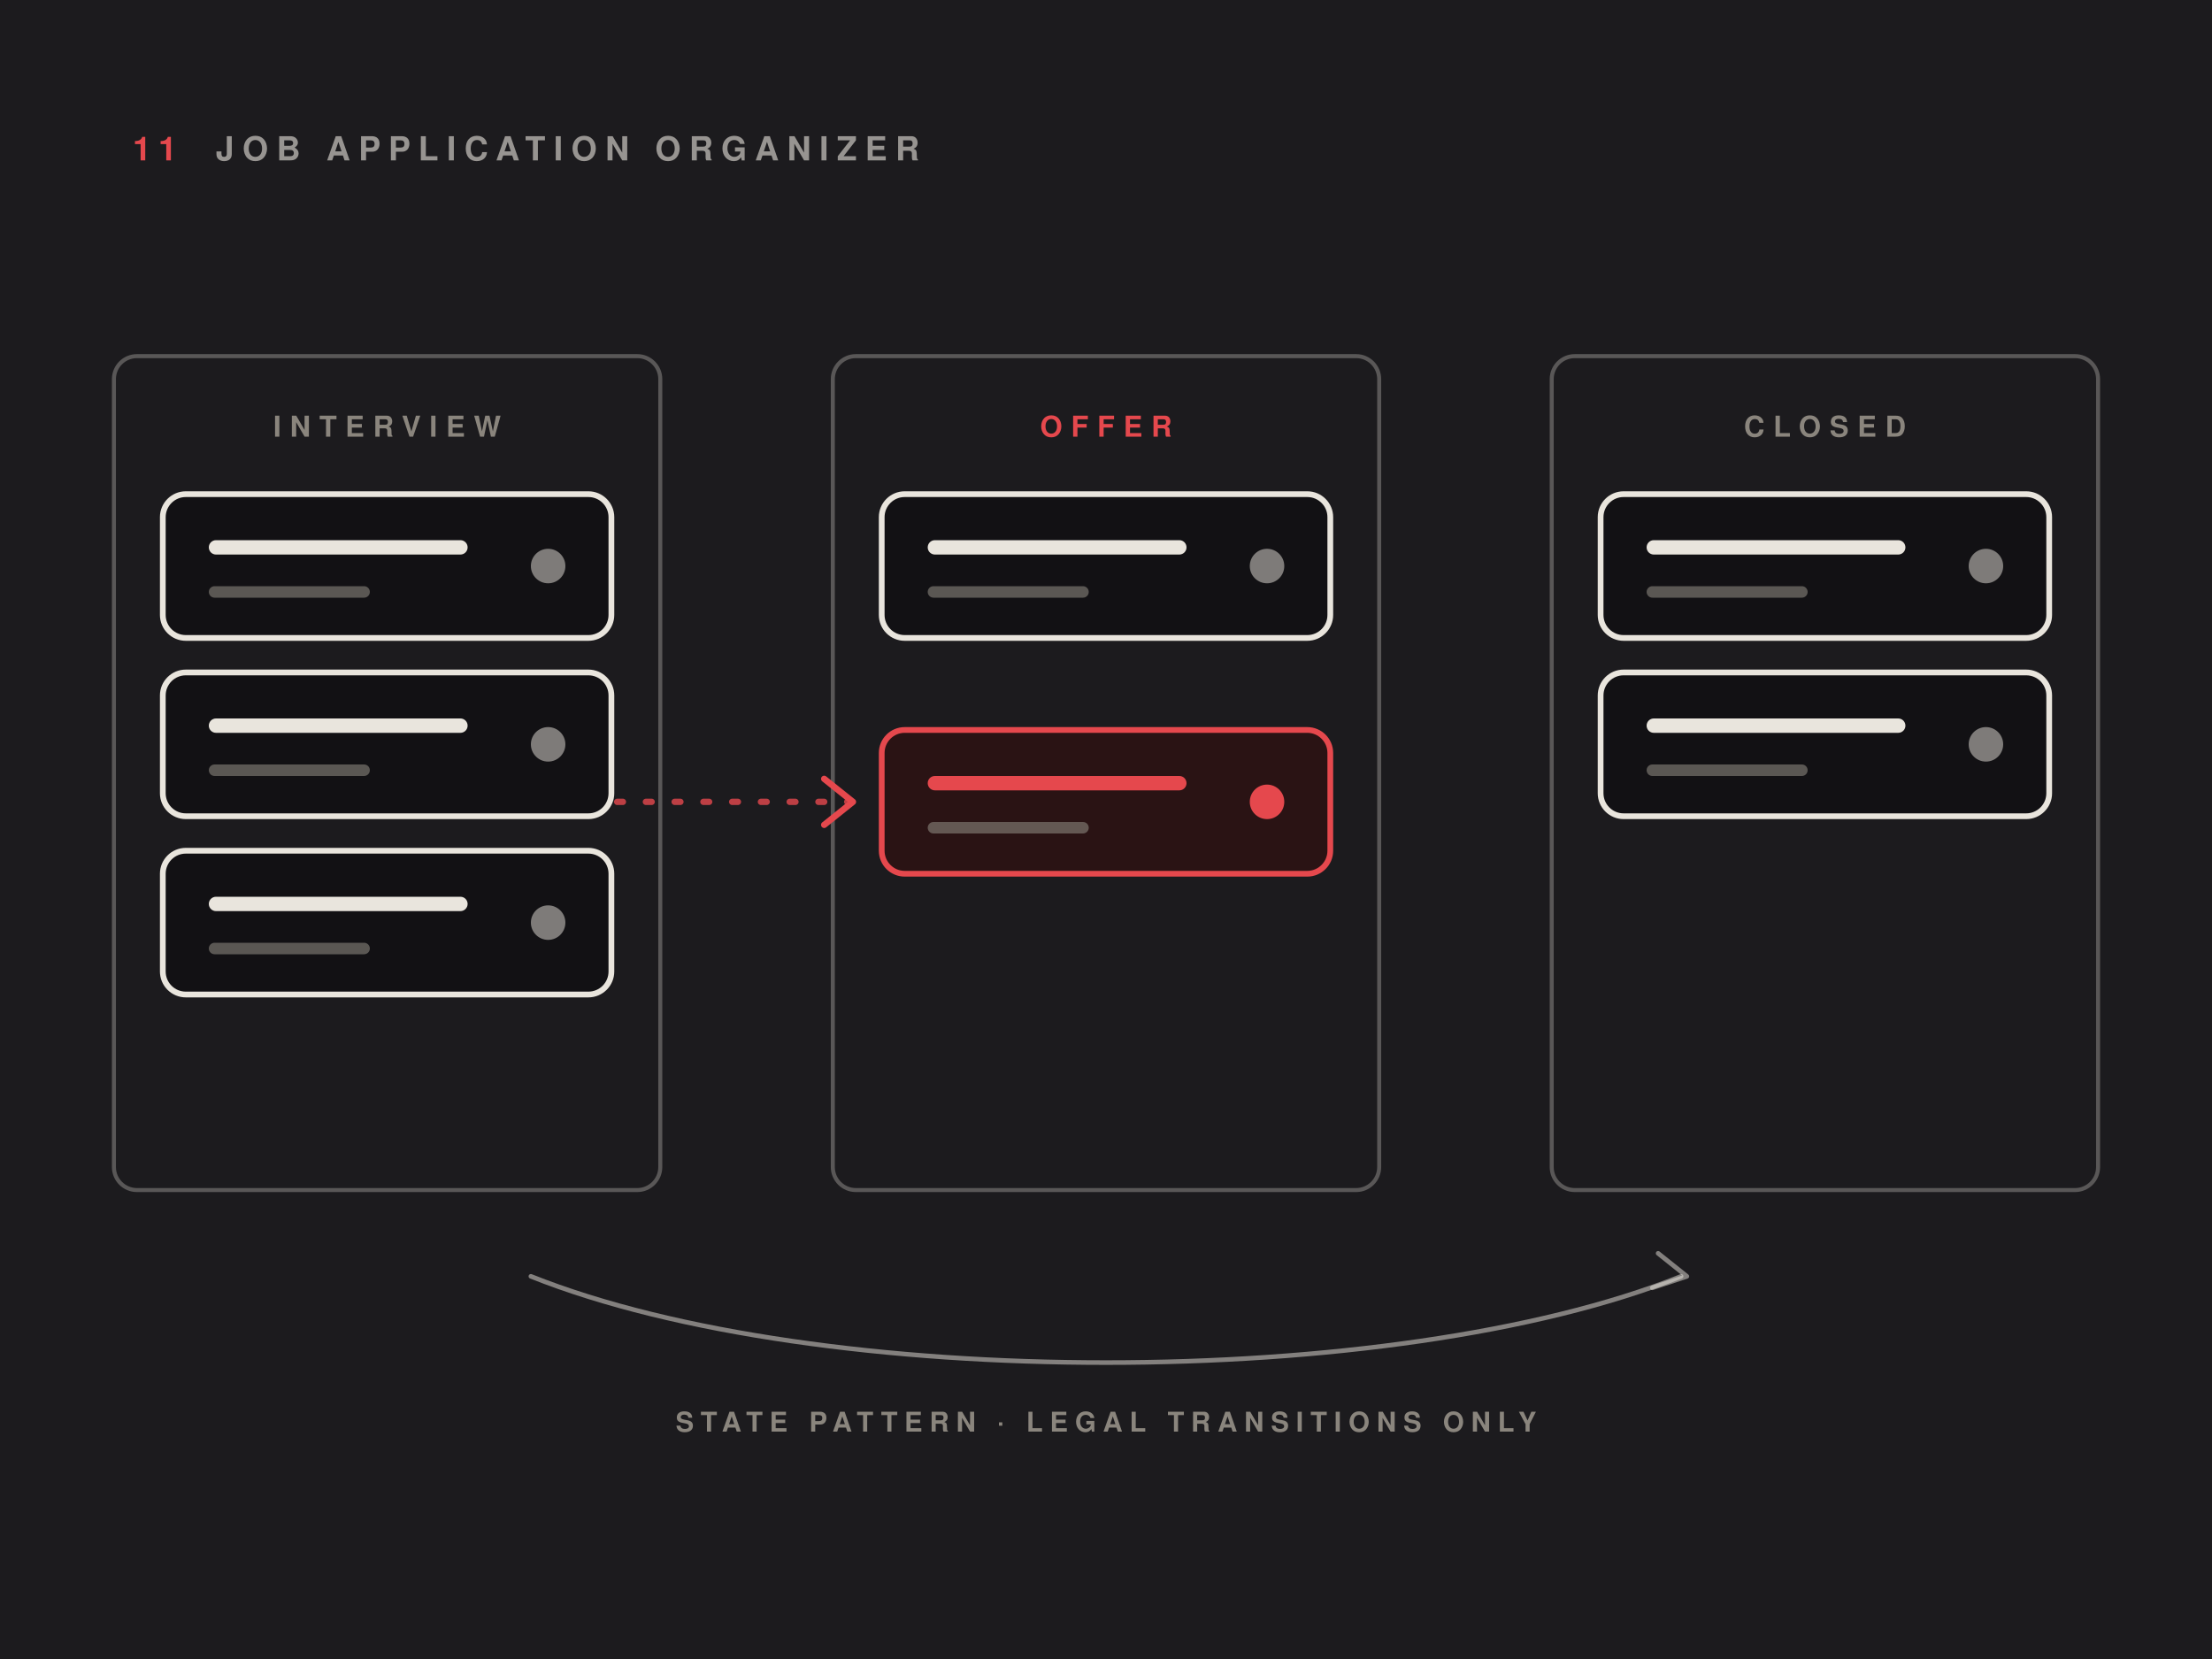
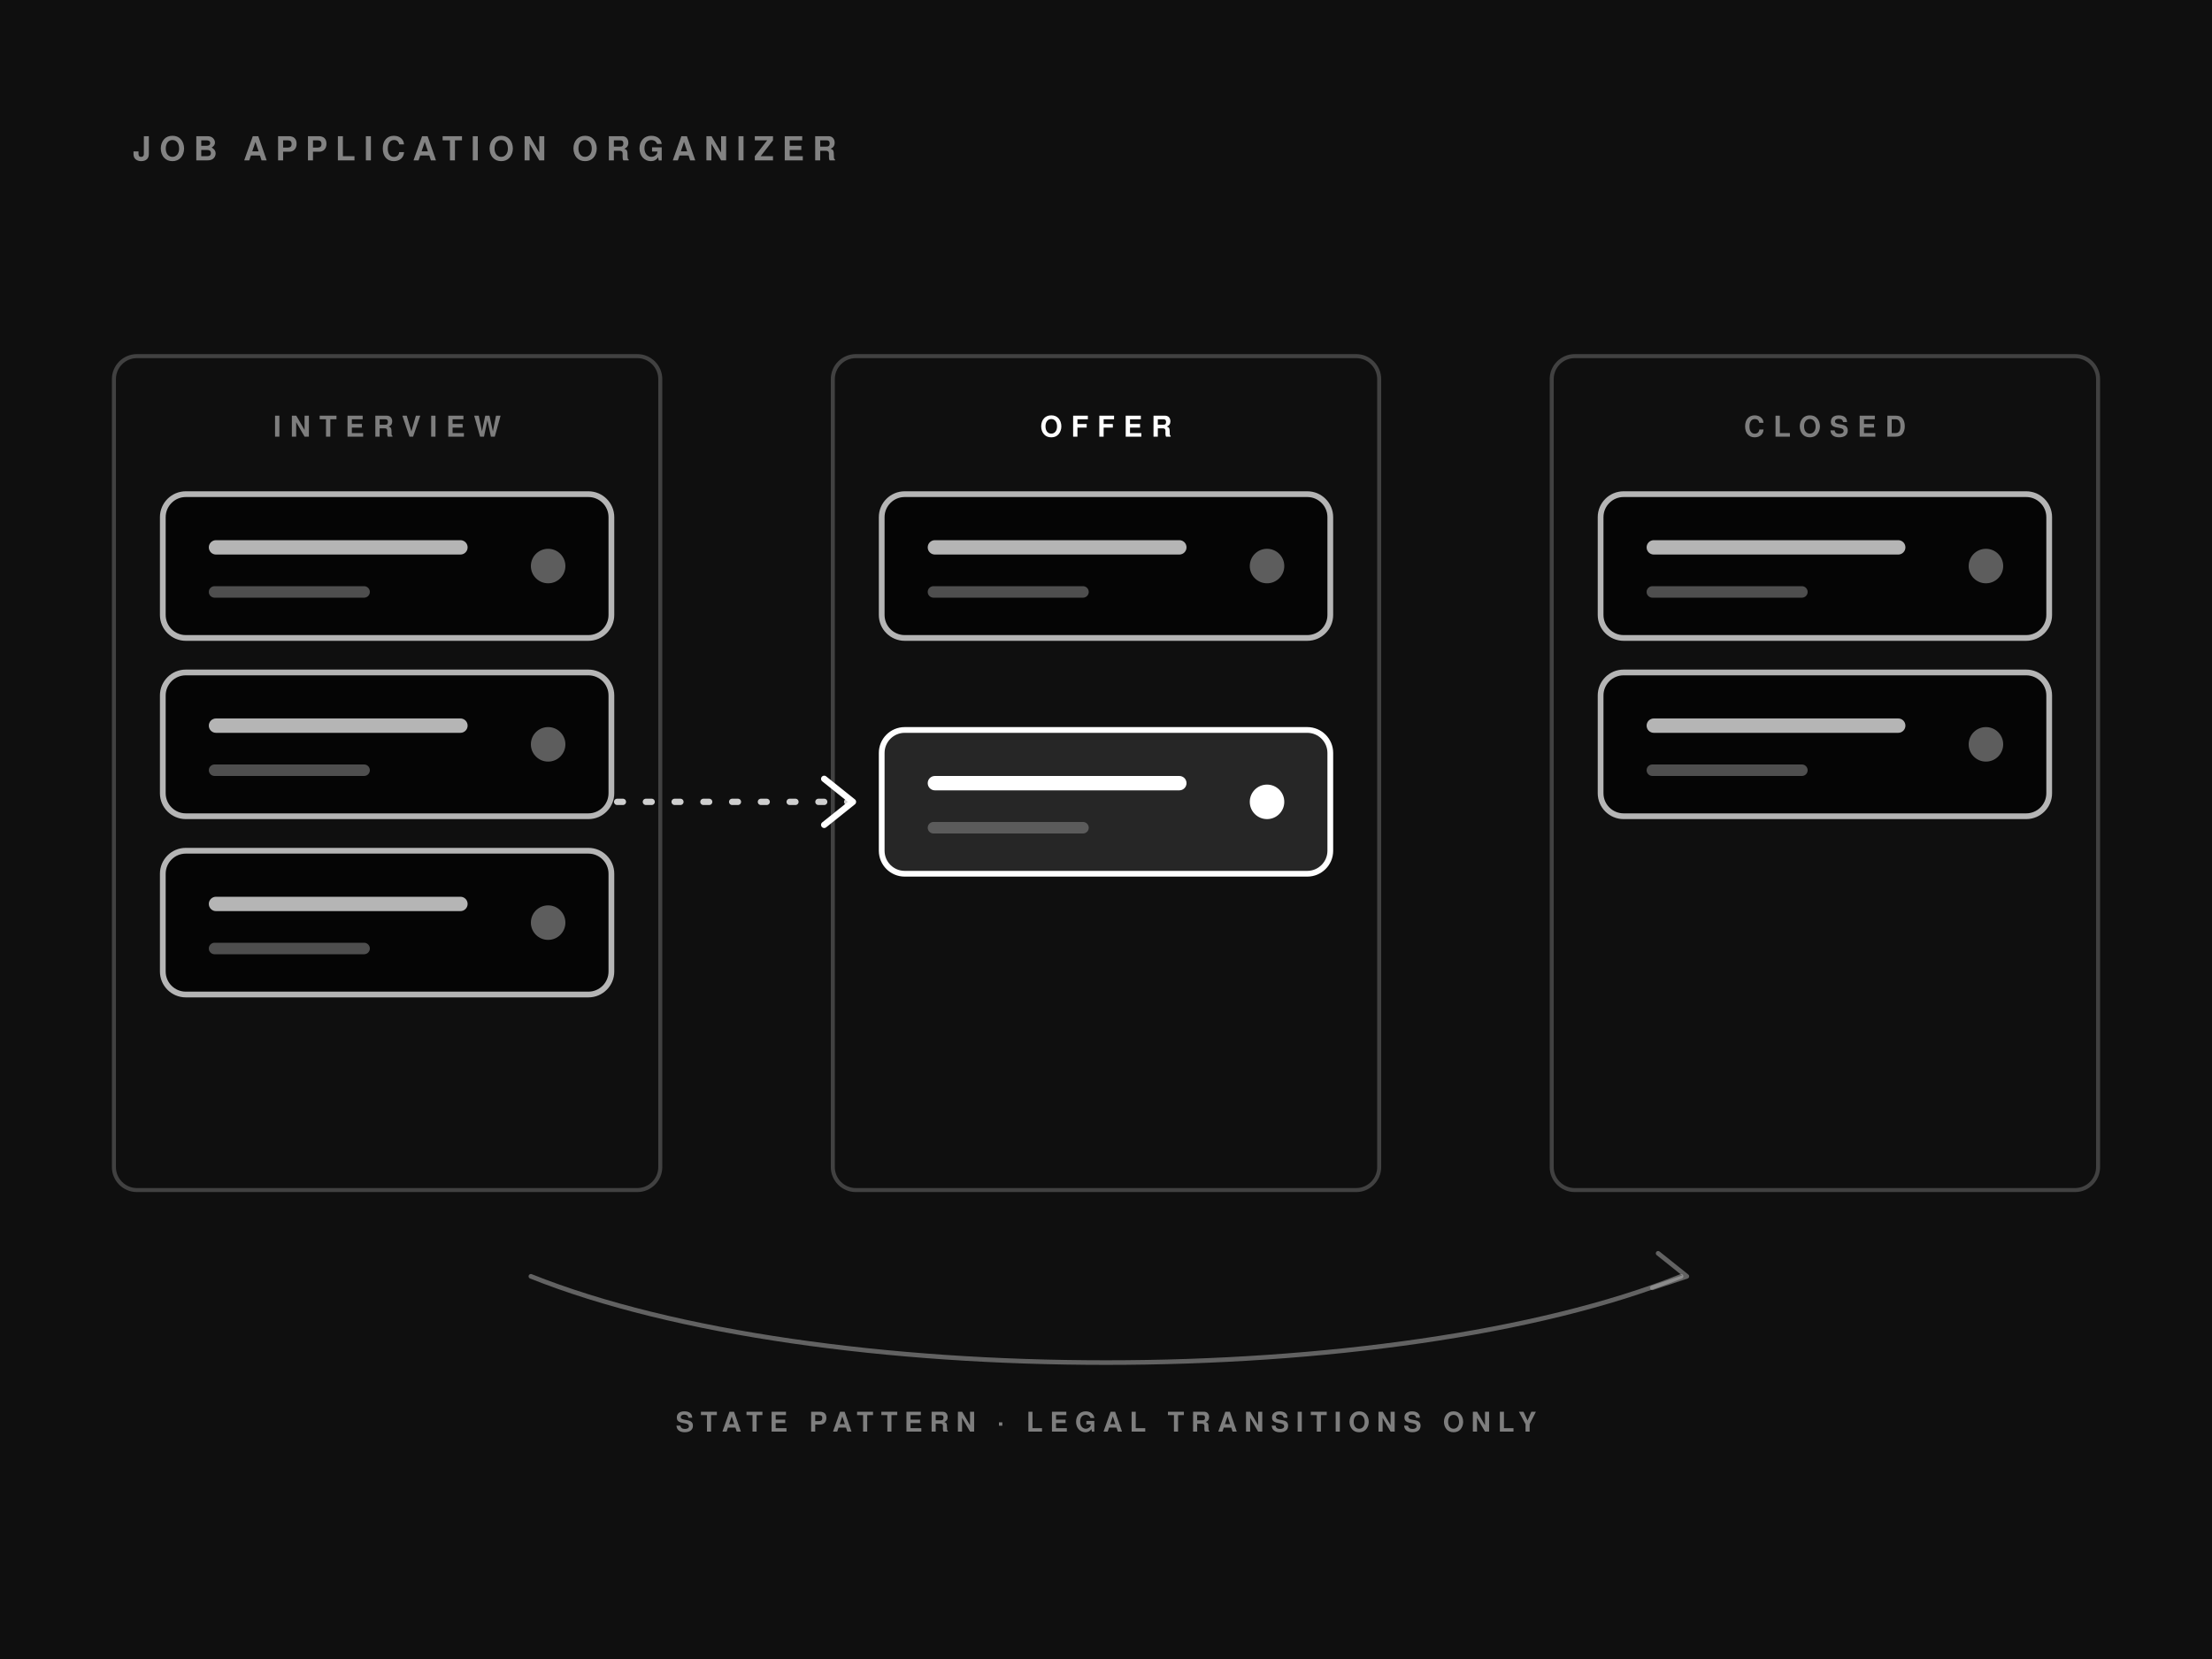
<svg xmlns="http://www.w3.org/2000/svg" viewBox="0 0 800 600" width="800" height="600" role="img">
-   <rect width="800" height="600" fill="#1C1B1E" />
+   <rect width="800" height="600" fill="#0F0F0F" />
  <g transform="translate(400 316) scale(1.04) translate(-400 -300)">
-     <rect x="55.0" y="120.0" width="190.0" height="290.0" rx="8" stroke="#E9E5DD" stroke-width="1.4" fill="none" opacity="0.3" />
-     <text x="150" y="148" text-anchor="middle" font-family="Figtree, 'Segoe UI', Helvetica, Arial, sans-serif" font-size="10" font-weight="700" letter-spacing="3" fill="#8A857D" opacity="1">INTERVIEW</text>
-     <rect x="305.0" y="120.0" width="190.0" height="290.0" rx="8" stroke="#E9E5DD" stroke-width="1.4" fill="none" opacity="0.3" />
-     <text x="400" y="148" text-anchor="middle" font-family="Figtree, 'Segoe UI', Helvetica, Arial, sans-serif" font-size="10" font-weight="700" letter-spacing="3" fill="#E5484D" opacity="1">OFFER</text>
-     <rect x="555.0" y="120.0" width="190.0" height="290.0" rx="8" stroke="#E9E5DD" stroke-width="1.4" fill="none" opacity="0.3" />
-     <text x="650" y="148" text-anchor="middle" font-family="Figtree, 'Segoe UI', Helvetica, Arial, sans-serif" font-size="10" font-weight="700" letter-spacing="3" fill="#8A857D" opacity="1">CLOSED</text>
-     <rect x="72.0" y="168.0" width="156.0" height="50.0" rx="8" stroke="#E9E5DD" stroke-width="2" fill="#121114" opacity="1" />
-     <rect x="88.0" y="184.0" width="90.0" height="5" rx="2.5" fill="#E9E5DD" opacity="1" />
-     <rect x="88.0" y="200.0" width="56.0" height="4" rx="2.0" fill="#8A857D" opacity="0.6" />
-     <circle cx="206.0" cy="193.0" r="6" fill="#E9E5DD" opacity="0.5" />
-     <rect x="72.0" y="230.0" width="156.0" height="50.0" rx="8" stroke="#E9E5DD" stroke-width="2" fill="#121114" opacity="1" />
-     <rect x="88.0" y="246.0" width="90.0" height="5" rx="2.5" fill="#E9E5DD" opacity="1" />
-     <rect x="88.0" y="262.0" width="56.0" height="4" rx="2.0" fill="#8A857D" opacity="0.6" />
-     <circle cx="206.0" cy="255.0" r="6" fill="#E9E5DD" opacity="0.5" />
-     <rect x="72.0" y="292.0" width="156.0" height="50.0" rx="8" stroke="#E9E5DD" stroke-width="2" fill="#121114" opacity="1" />
-     <rect x="88.0" y="308.0" width="90.0" height="5" rx="2.5" fill="#E9E5DD" opacity="1" />
-     <rect x="88.0" y="324.0" width="56.0" height="4" rx="2.0" fill="#8A857D" opacity="0.6" />
-     <circle cx="206.0" cy="317.0" r="6" fill="#E9E5DD" opacity="0.5" />
-     <rect x="322.0" y="168.0" width="156.0" height="50.0" rx="8" stroke="#E9E5DD" stroke-width="2" fill="#121114" opacity="1" />
-     <rect x="338.0" y="184.0" width="90.0" height="5" rx="2.5" fill="#E9E5DD" opacity="1" />
-     <rect x="338.0" y="200.0" width="56.0" height="4" rx="2.0" fill="#8A857D" opacity="0.6" />
-     <circle cx="456.0" cy="193.0" r="6" fill="#E9E5DD" opacity="0.5" />
-     <rect x="572.0" y="168.0" width="156.0" height="50.0" rx="8" stroke="#E9E5DD" stroke-width="2" fill="#121114" opacity="1" />
-     <rect x="588.0" y="184.0" width="90.0" height="5" rx="2.5" fill="#E9E5DD" opacity="1" />
-     <rect x="588.0" y="200.0" width="56.0" height="4" rx="2.0" fill="#8A857D" opacity="0.6" />
-     <circle cx="706.0" cy="193.0" r="6" fill="#E9E5DD" opacity="0.5" />
-     <rect x="572.0" y="230.0" width="156.0" height="50.0" rx="8" stroke="#E9E5DD" stroke-width="2" fill="#121114" opacity="1" />
-     <rect x="588.0" y="246.0" width="90.0" height="5" rx="2.5" fill="#E9E5DD" opacity="1" />
-     <rect x="588.0" y="262.0" width="56.0" height="4" rx="2.0" fill="#8A857D" opacity="0.6" />
-     <circle cx="706.0" cy="255.0" r="6" fill="#E9E5DD" opacity="0.5" />
-     <rect x="322.0" y="250.0" width="156.0" height="50.0" rx="8" stroke="#E5484D" stroke-width="2" fill="#2A1314" opacity="1" />
-     <rect x="338.0" y="266.0" width="90.0" height="5" rx="2.5" fill="#E5484D" opacity="1" />
-     <rect x="338.0" y="282.0" width="56.0" height="4" rx="2.0" fill="#8A857D" opacity="0.6" />
-     <circle cx="456.0" cy="275.0" r="6" fill="#E5484D" opacity="1" />
-     <path d="M230 275H310" stroke="#E5484D" stroke-width="2.2" fill="none" stroke-linecap="round" stroke-linejoin="round" opacity="0.8" stroke-dasharray="2 8" />
-     <path d="M302 267l10 8-10 8" stroke="#E5484D" stroke-width="2.2" fill="none" stroke-linecap="round" stroke-linejoin="round" opacity="1" />
-     <path d="M200 440C300 480 500 480 600 440" stroke="#E9E5DD" stroke-width="1.6" fill="none" stroke-linecap="round" stroke-linejoin="round" opacity="0.5" />
-     <path d="M592 432l10 8-12 4" stroke="#E9E5DD" stroke-width="1.6" fill="none" stroke-linecap="round" stroke-linejoin="round" opacity="0.5" />
-     <text x="400" y="494" text-anchor="middle" font-family="Figtree, 'Segoe UI', Helvetica, Arial, sans-serif" font-size="9.5" font-weight="700" letter-spacing="2.4" fill="#8A857D" opacity="1">STATE PATTERN  ·  LEGAL TRANSITIONS ONLY</text>
+     <rect x="55.0" y="120.0" width="190.0" height="290.0" rx="8" stroke="#B5B5B5" stroke-width="1.4" fill="none" opacity="0.3" />
+     <text x="150" y="148" text-anchor="middle" font-family="Figtree, 'Segoe UI', Helvetica, Arial, sans-serif" font-size="10" font-weight="700" letter-spacing="3" fill="#7E7E7E" opacity="1">INTERVIEW</text>
+     <rect x="305.0" y="120.0" width="190.0" height="290.0" rx="8" stroke="#B5B5B5" stroke-width="1.4" fill="none" opacity="0.3" />
+     <text x="400" y="148" text-anchor="middle" font-family="Figtree, 'Segoe UI', Helvetica, Arial, sans-serif" font-size="10" font-weight="700" letter-spacing="3" fill="#FFFFFF" opacity="1">OFFER</text>
+     <rect x="555.0" y="120.0" width="190.0" height="290.0" rx="8" stroke="#B5B5B5" stroke-width="1.4" fill="none" opacity="0.3" />
+     <text x="650" y="148" text-anchor="middle" font-family="Figtree, 'Segoe UI', Helvetica, Arial, sans-serif" font-size="10" font-weight="700" letter-spacing="3" fill="#7E7E7E" opacity="1">CLOSED</text>
+     <rect x="72.0" y="168.0" width="156.0" height="50.0" rx="8" stroke="#B5B5B5" stroke-width="2" fill="#050505" opacity="1" />
+     <rect x="88.0" y="184.0" width="90.0" height="5" rx="2.5" fill="#B5B5B5" opacity="1" />
+     <rect x="88.0" y="200.0" width="56.0" height="4" rx="2.0" fill="#7E7E7E" opacity="0.6" />
+     <circle cx="206.0" cy="193.0" r="6" fill="#B5B5B5" opacity="0.5" />
+     <rect x="72.0" y="230.0" width="156.0" height="50.0" rx="8" stroke="#B5B5B5" stroke-width="2" fill="#050505" opacity="1" />
+     <rect x="88.0" y="246.0" width="90.0" height="5" rx="2.5" fill="#B5B5B5" opacity="1" />
+     <rect x="88.0" y="262.0" width="56.0" height="4" rx="2.0" fill="#7E7E7E" opacity="0.6" />
+     <circle cx="206.0" cy="255.0" r="6" fill="#B5B5B5" opacity="0.5" />
+     <rect x="72.0" y="292.0" width="156.0" height="50.0" rx="8" stroke="#B5B5B5" stroke-width="2" fill="#050505" opacity="1" />
+     <rect x="88.0" y="308.0" width="90.0" height="5" rx="2.5" fill="#B5B5B5" opacity="1" />
+     <rect x="88.0" y="324.0" width="56.0" height="4" rx="2.0" fill="#7E7E7E" opacity="0.6" />
+     <circle cx="206.0" cy="317.0" r="6" fill="#B5B5B5" opacity="0.5" />
+     <rect x="322.0" y="168.0" width="156.0" height="50.0" rx="8" stroke="#B5B5B5" stroke-width="2" fill="#050505" opacity="1" />
+     <rect x="338.0" y="184.0" width="90.0" height="5" rx="2.5" fill="#B5B5B5" opacity="1" />
+     <rect x="338.0" y="200.0" width="56.0" height="4" rx="2.0" fill="#7E7E7E" opacity="0.6" />
+     <circle cx="456.0" cy="193.0" r="6" fill="#B5B5B5" opacity="0.5" />
+     <rect x="572.0" y="168.0" width="156.0" height="50.0" rx="8" stroke="#B5B5B5" stroke-width="2" fill="#050505" opacity="1" />
+     <rect x="588.0" y="184.0" width="90.0" height="5" rx="2.5" fill="#B5B5B5" opacity="1" />
+     <rect x="588.0" y="200.0" width="56.0" height="4" rx="2.0" fill="#7E7E7E" opacity="0.6" />
+     <circle cx="706.0" cy="193.0" r="6" fill="#B5B5B5" opacity="0.5" />
+     <rect x="572.0" y="230.0" width="156.0" height="50.0" rx="8" stroke="#B5B5B5" stroke-width="2" fill="#050505" opacity="1" />
+     <rect x="588.0" y="246.0" width="90.0" height="5" rx="2.5" fill="#B5B5B5" opacity="1" />
+     <rect x="588.0" y="262.0" width="56.0" height="4" rx="2.0" fill="#7E7E7E" opacity="0.6" />
+     <circle cx="706.0" cy="255.0" r="6" fill="#B5B5B5" opacity="0.5" />
+     <rect x="322.0" y="250.0" width="156.0" height="50.0" rx="8" stroke="#FFFFFF" stroke-width="2" fill="#262626" opacity="1" />
+     <rect x="338.0" y="266.0" width="90.0" height="5" rx="2.5" fill="#FFFFFF" opacity="1" />
+     <rect x="338.0" y="282.0" width="56.0" height="4" rx="2.0" fill="#7E7E7E" opacity="0.6" />
+     <circle cx="456.0" cy="275.0" r="6" fill="#FFFFFF" opacity="1" />
+     <path d="M230 275H310" stroke="#FFFFFF" stroke-width="2.2" fill="none" stroke-linecap="round" stroke-linejoin="round" opacity="0.8" stroke-dasharray="2 8" />
+     <path d="M302 267l10 8-10 8" stroke="#FFFFFF" stroke-width="2.2" fill="none" stroke-linecap="round" stroke-linejoin="round" opacity="1" />
+     <path d="M200 440C300 480 500 480 600 440" stroke="#B5B5B5" stroke-width="1.6" fill="none" stroke-linecap="round" stroke-linejoin="round" opacity="0.5" />
+     <path d="M592 432l10 8-12 4" stroke="#B5B5B5" stroke-width="1.6" fill="none" stroke-linecap="round" stroke-linejoin="round" opacity="0.5" />
+     <text x="400" y="494" text-anchor="middle" font-family="Figtree, 'Segoe UI', Helvetica, Arial, sans-serif" font-size="9.5" font-weight="700" letter-spacing="2.4" fill="#7E7E7E" opacity="1">STATE PATTERN  ·  LEGAL TRANSITIONS ONLY</text>
  </g>
-   <text x="48" y="58" text-anchor="start" font-family="Figtree, 'Segoe UI', Helvetica, Arial, sans-serif" font-size="12" font-weight="700" letter-spacing="2.6" fill="#E5484D" opacity="1">11</text>
-   <text x="78" y="58" text-anchor="start" font-family="Figtree, 'Segoe UI', Helvetica, Arial, sans-serif" font-size="12" font-weight="600" letter-spacing="3" fill="#E9E5DD" opacity="0.6">JOB APPLICATION ORGANIZER</text>
+   <text x="48" y="58" text-anchor="start" font-family="Figtree, 'Segoe UI', Helvetica, Arial, sans-serif" font-size="12" font-weight="600" letter-spacing="3" fill="#B5B5B5" opacity="0.7">JOB APPLICATION ORGANIZER</text>
</svg>
